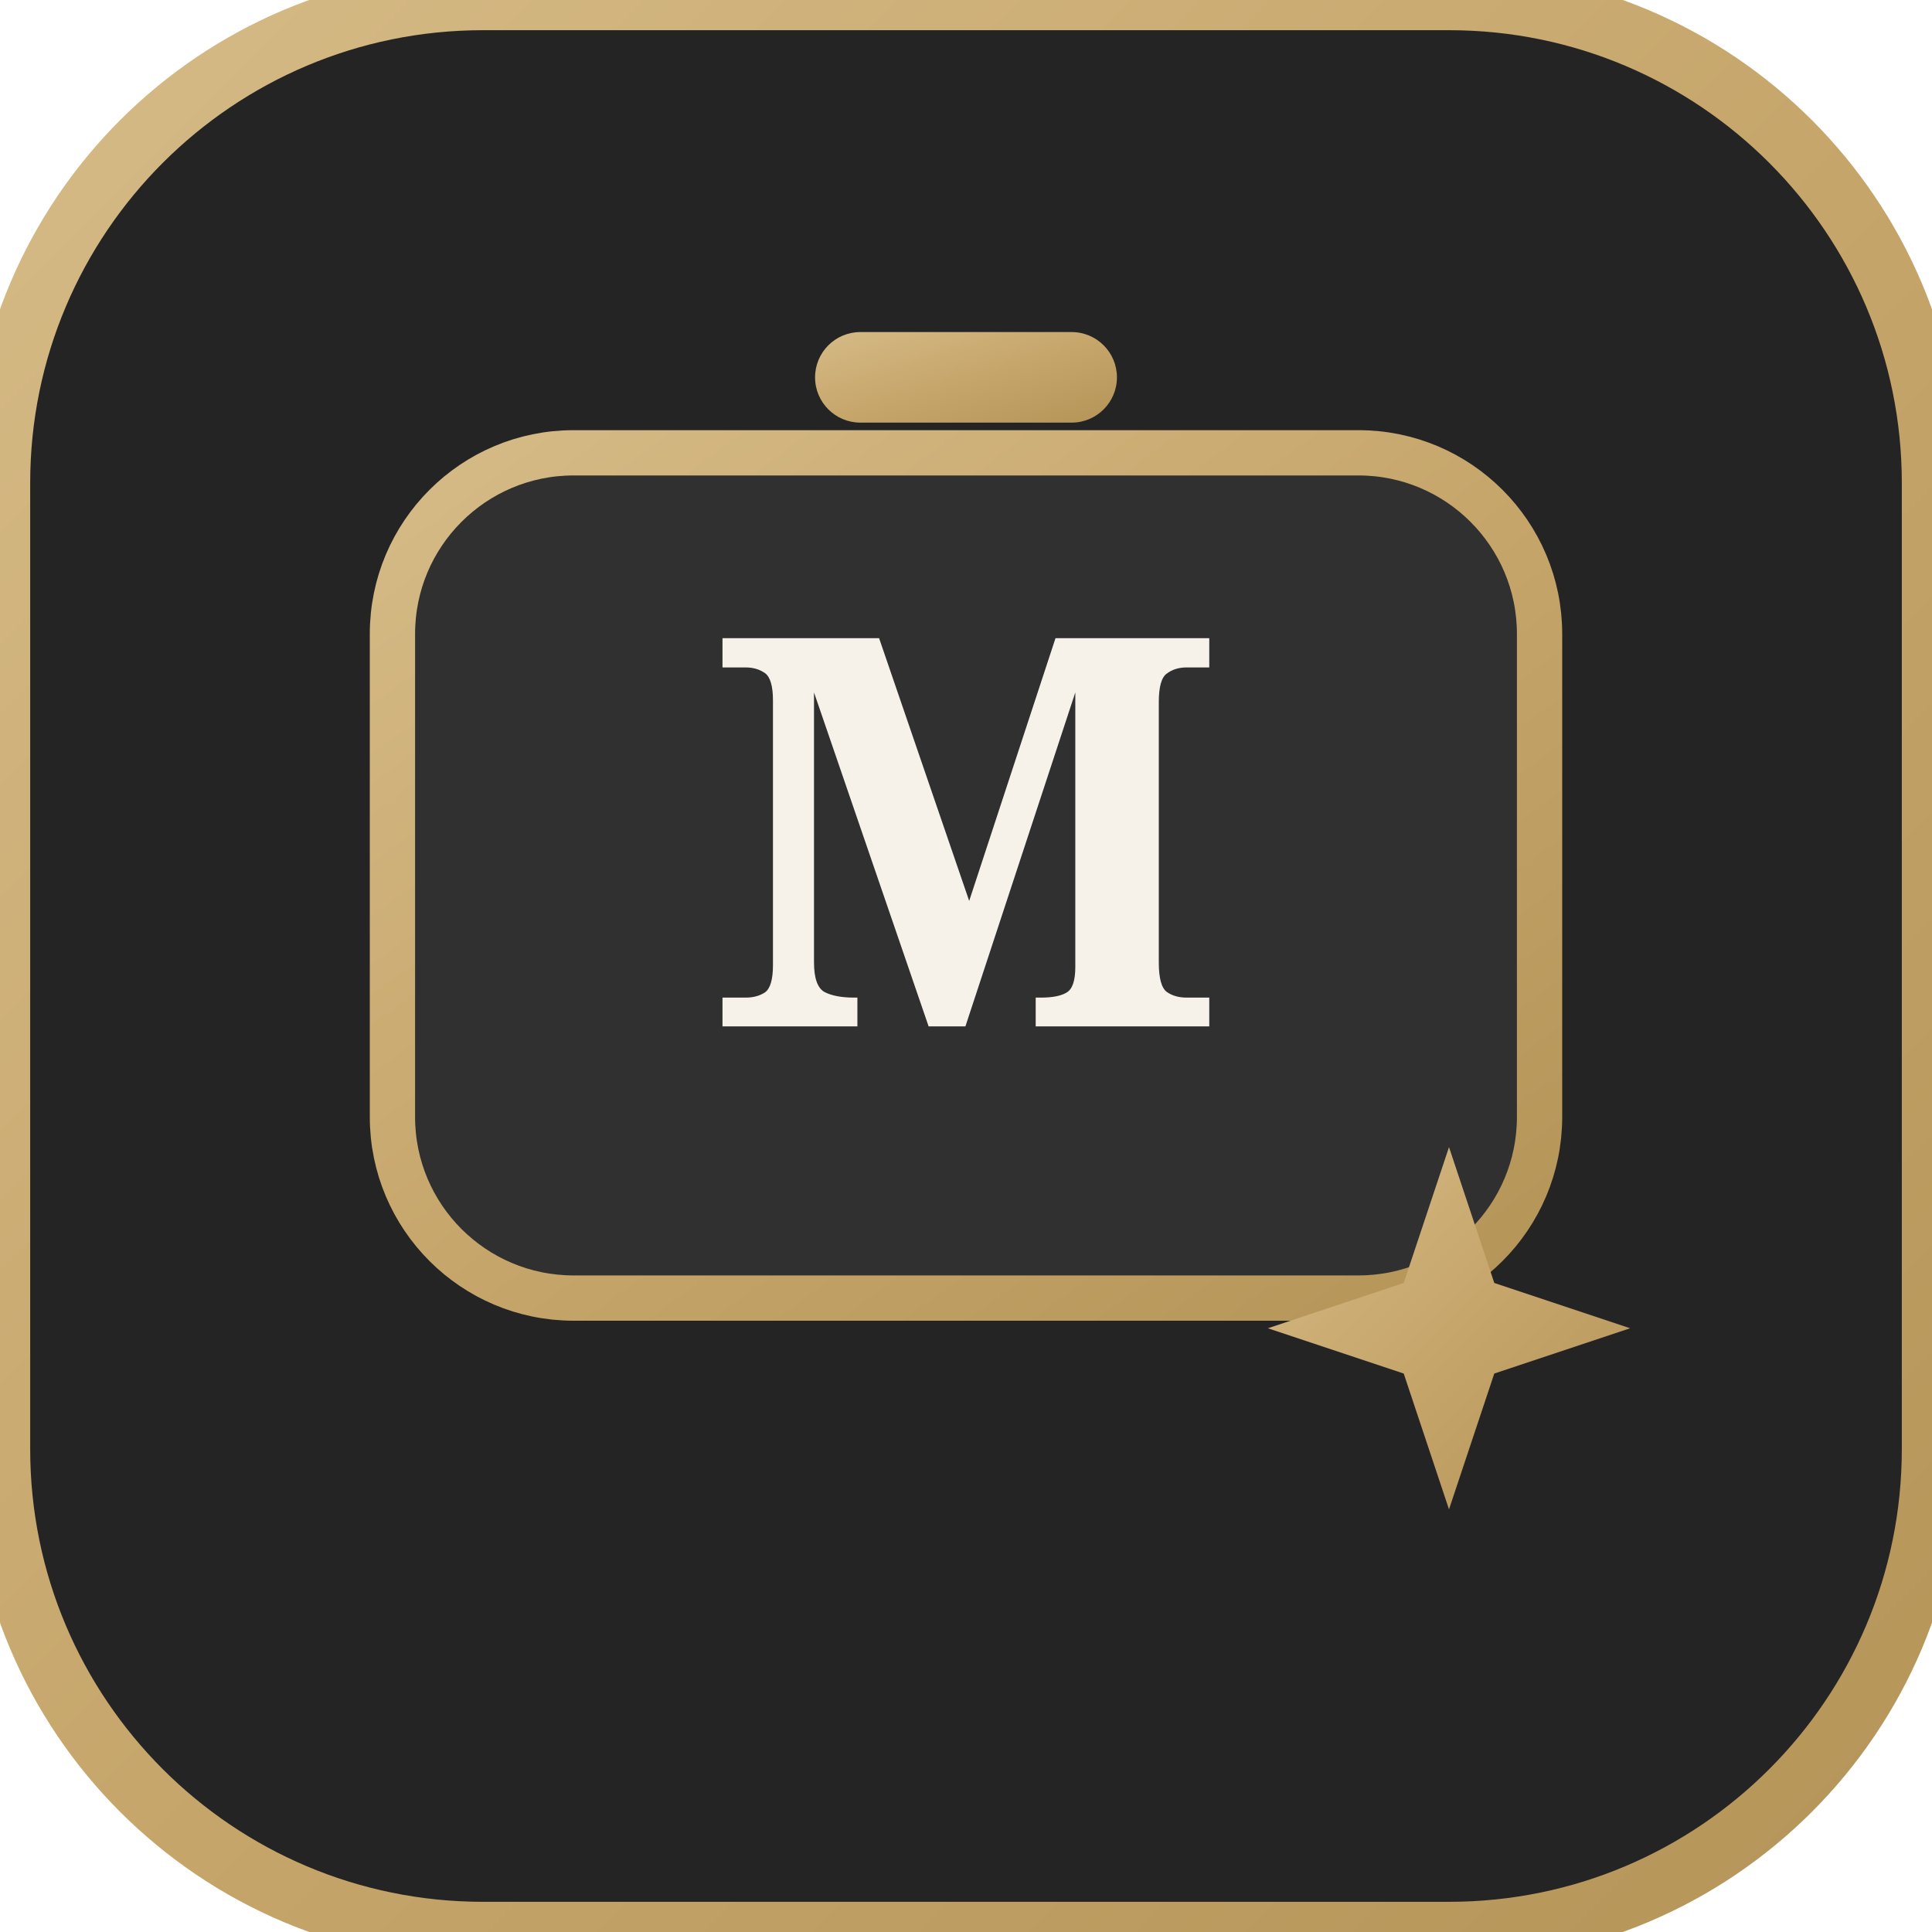
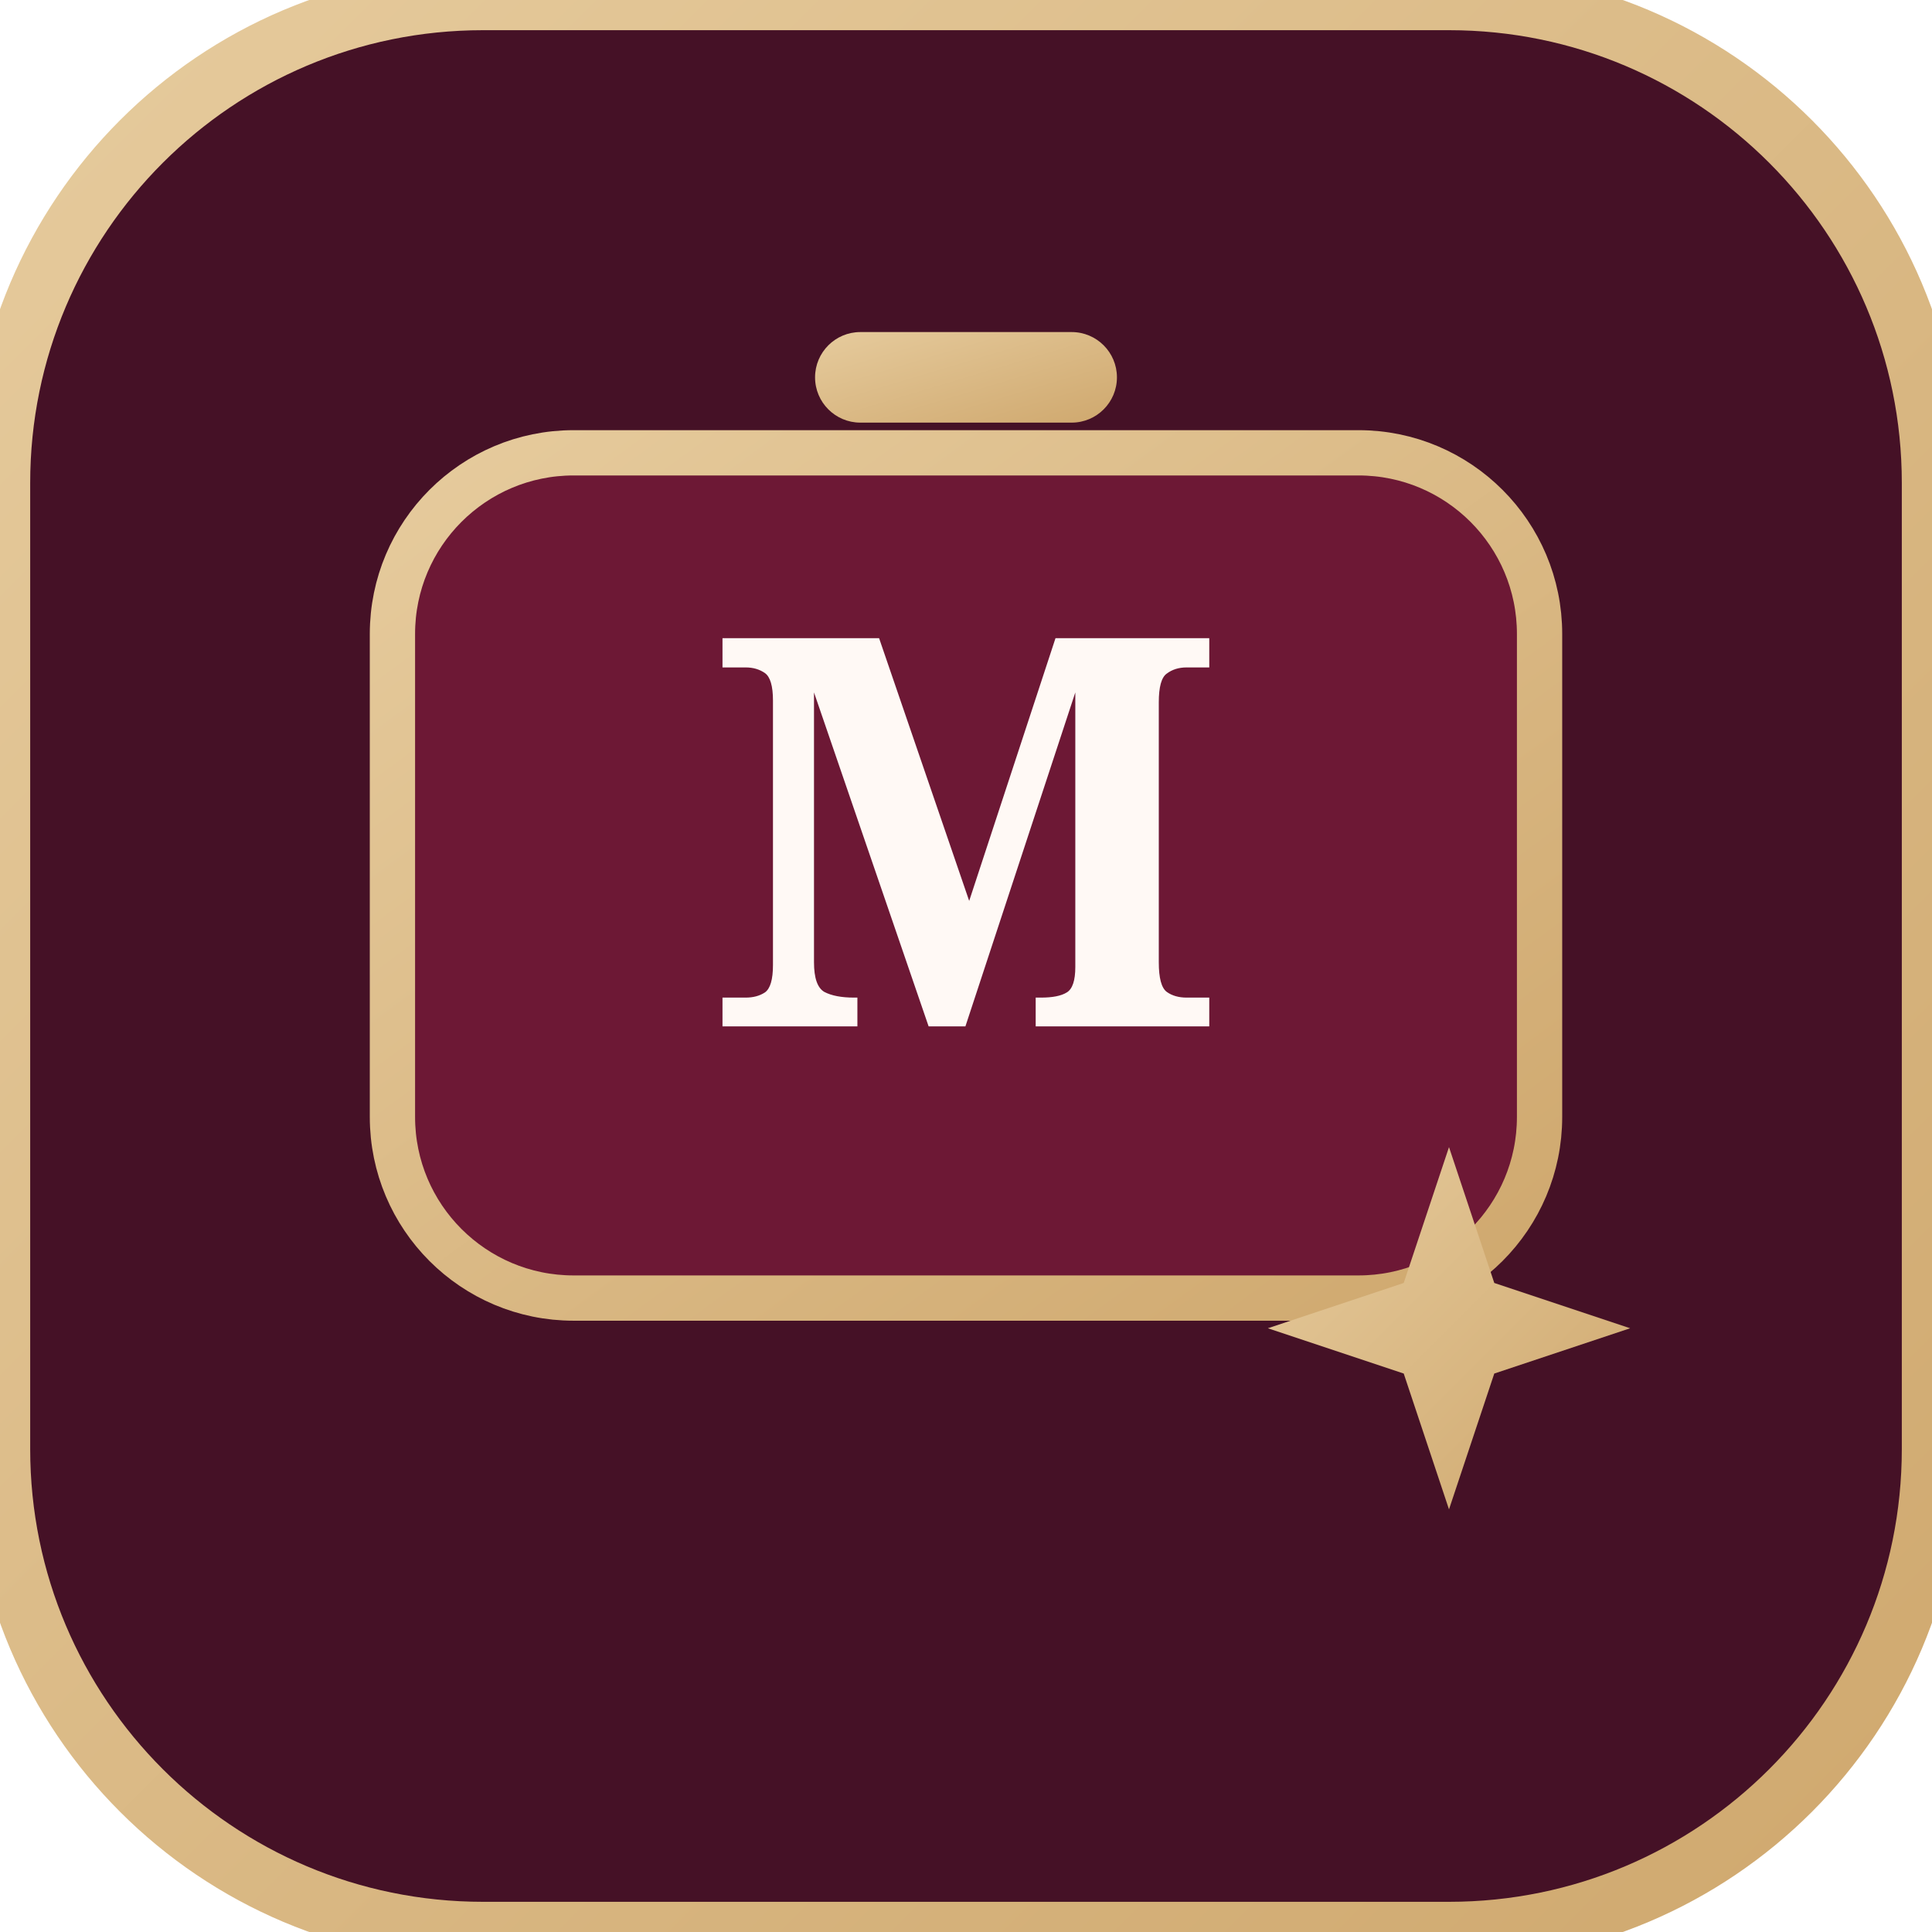
<svg xmlns="http://www.w3.org/2000/svg" viewBox="0 0 64 64" fill="none">
  <defs>
-     <linearGradient id="charcoalGrad" x1="0%" y1="0%" x2="100%" y2="100%">
-       <stop offset="0%" stop-color="#1A1A1A" />
-       <stop offset="60%" stop-color="#242424" />
-       <stop offset="100%" stop-color="#303030" />
+     <linearGradient id="royaleGrad" x1="0%" y1="0%" x2="100%" y2="100%">
+       <stop offset="0%" stop-color="#451126" />
+       <stop offset="60%" stop-color="#6D1835" />
+       <stop offset="100%" stop-color="#A83D5B" />
    </linearGradient>
    <linearGradient id="goldGrad" x1="0%" y1="0%" x2="100%" y2="100%">
-       <stop offset="0%" stop-color="#D6BB87" />
-       <stop offset="50%" stop-color="#C6A66B" />
-       <stop offset="100%" stop-color="#B59458" />
+       <stop offset="0%" stop-color="#e6cb9d" />
+       <stop offset="100%" stop-color="#cfa86e" />
    </linearGradient>
  </defs>
-   <rect width="64" height="64" rx="16" fill="#242424" stroke="url(#goldGrad)" stroke-width="2" />
-   <rect x="13" y="15" width="38" height="28" rx="6" fill="#303030" stroke="url(#goldGrad)" stroke-width="1.5" />
+   <rect width="64" height="64" rx="16" fill="#451126" stroke="url(#goldGrad)" stroke-width="2" />
+   <rect x="13" y="15" width="38" height="28" rx="6" fill="#6D1835" stroke="url(#goldGrad)" stroke-width="1.5" />
  <rect x="27" y="11" width="10" height="3" rx="1.5" fill="url(#goldGrad)" />
-   <text x="32" y="34" font-family="'Playfair Display', 'Cormorant Garamond', Georgia, serif" font-size="18" font-weight="700" fill="#F7F2E9" text-anchor="middle">M</text>
+   <text x="32" y="34" font-family="'Playfair Display', Georgia, serif" font-size="18" font-weight="700" fill="#FFF9F5" text-anchor="middle">M</text>
  <path d="M48 38L49.5 42.5L54 44L49.5 45.5L48 50L46.5 45.5L42 44L46.5 42.5L48 38Z" fill="url(#goldGrad)" />
</svg>
